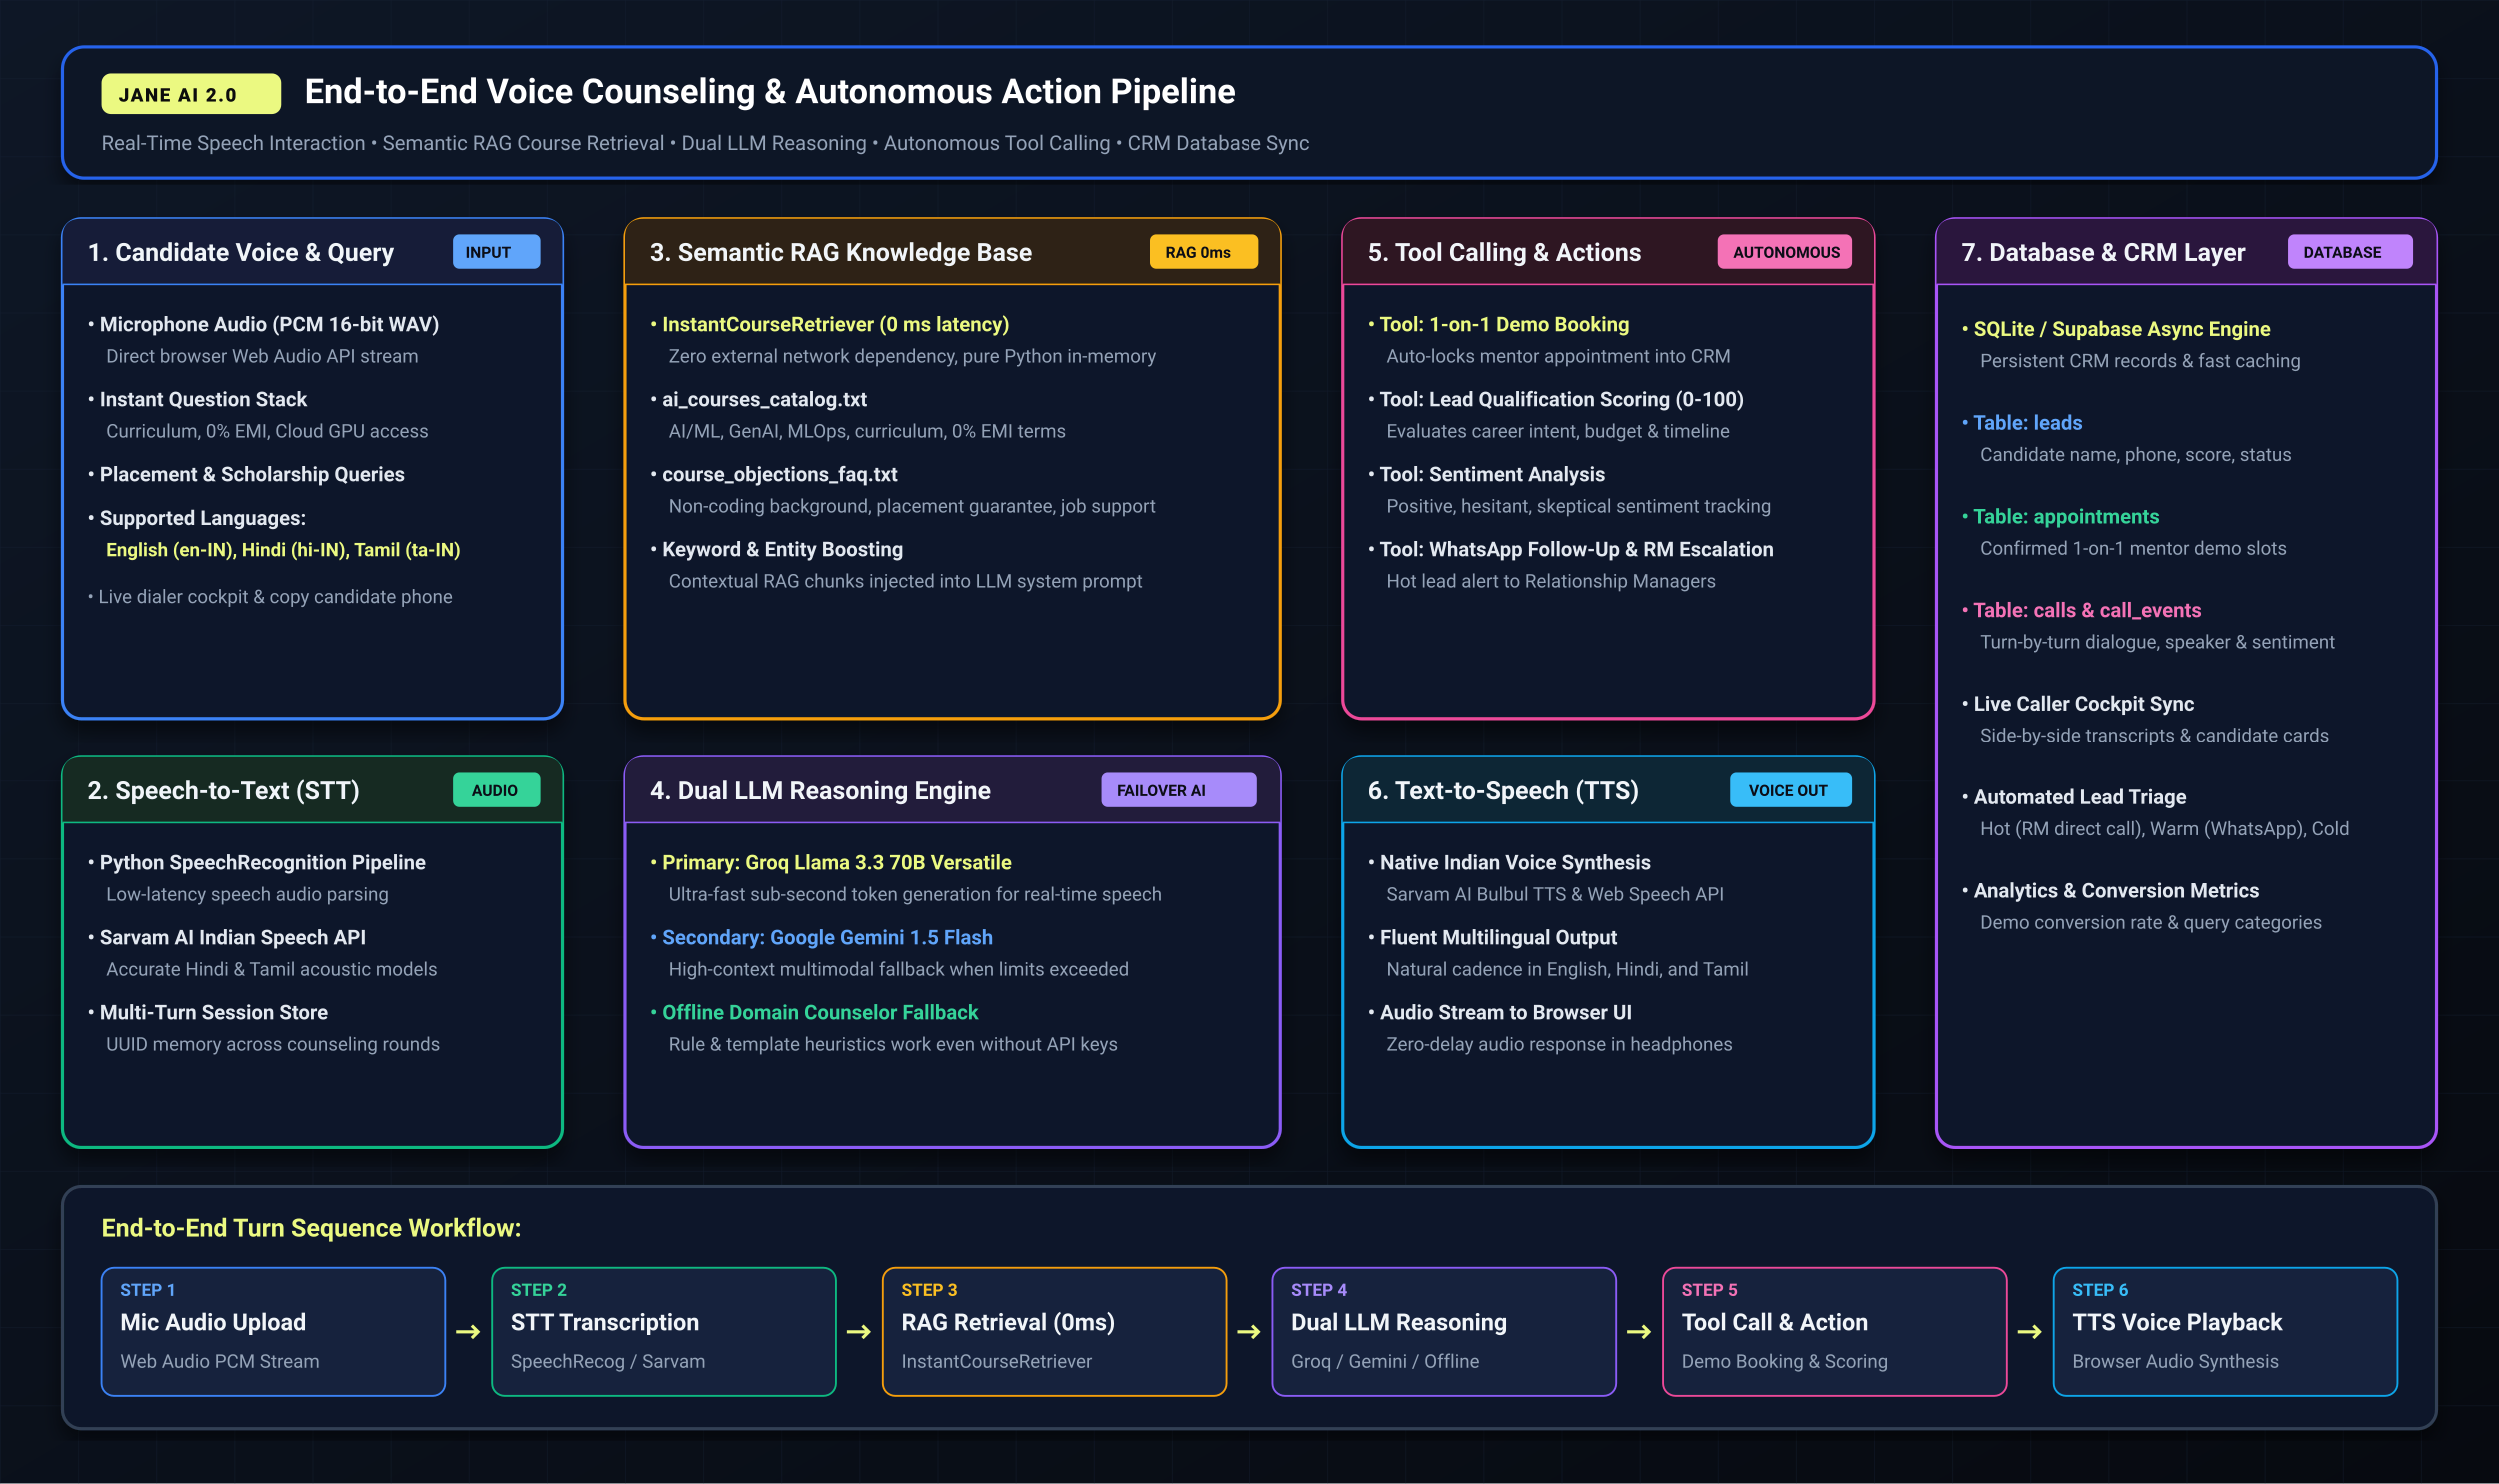
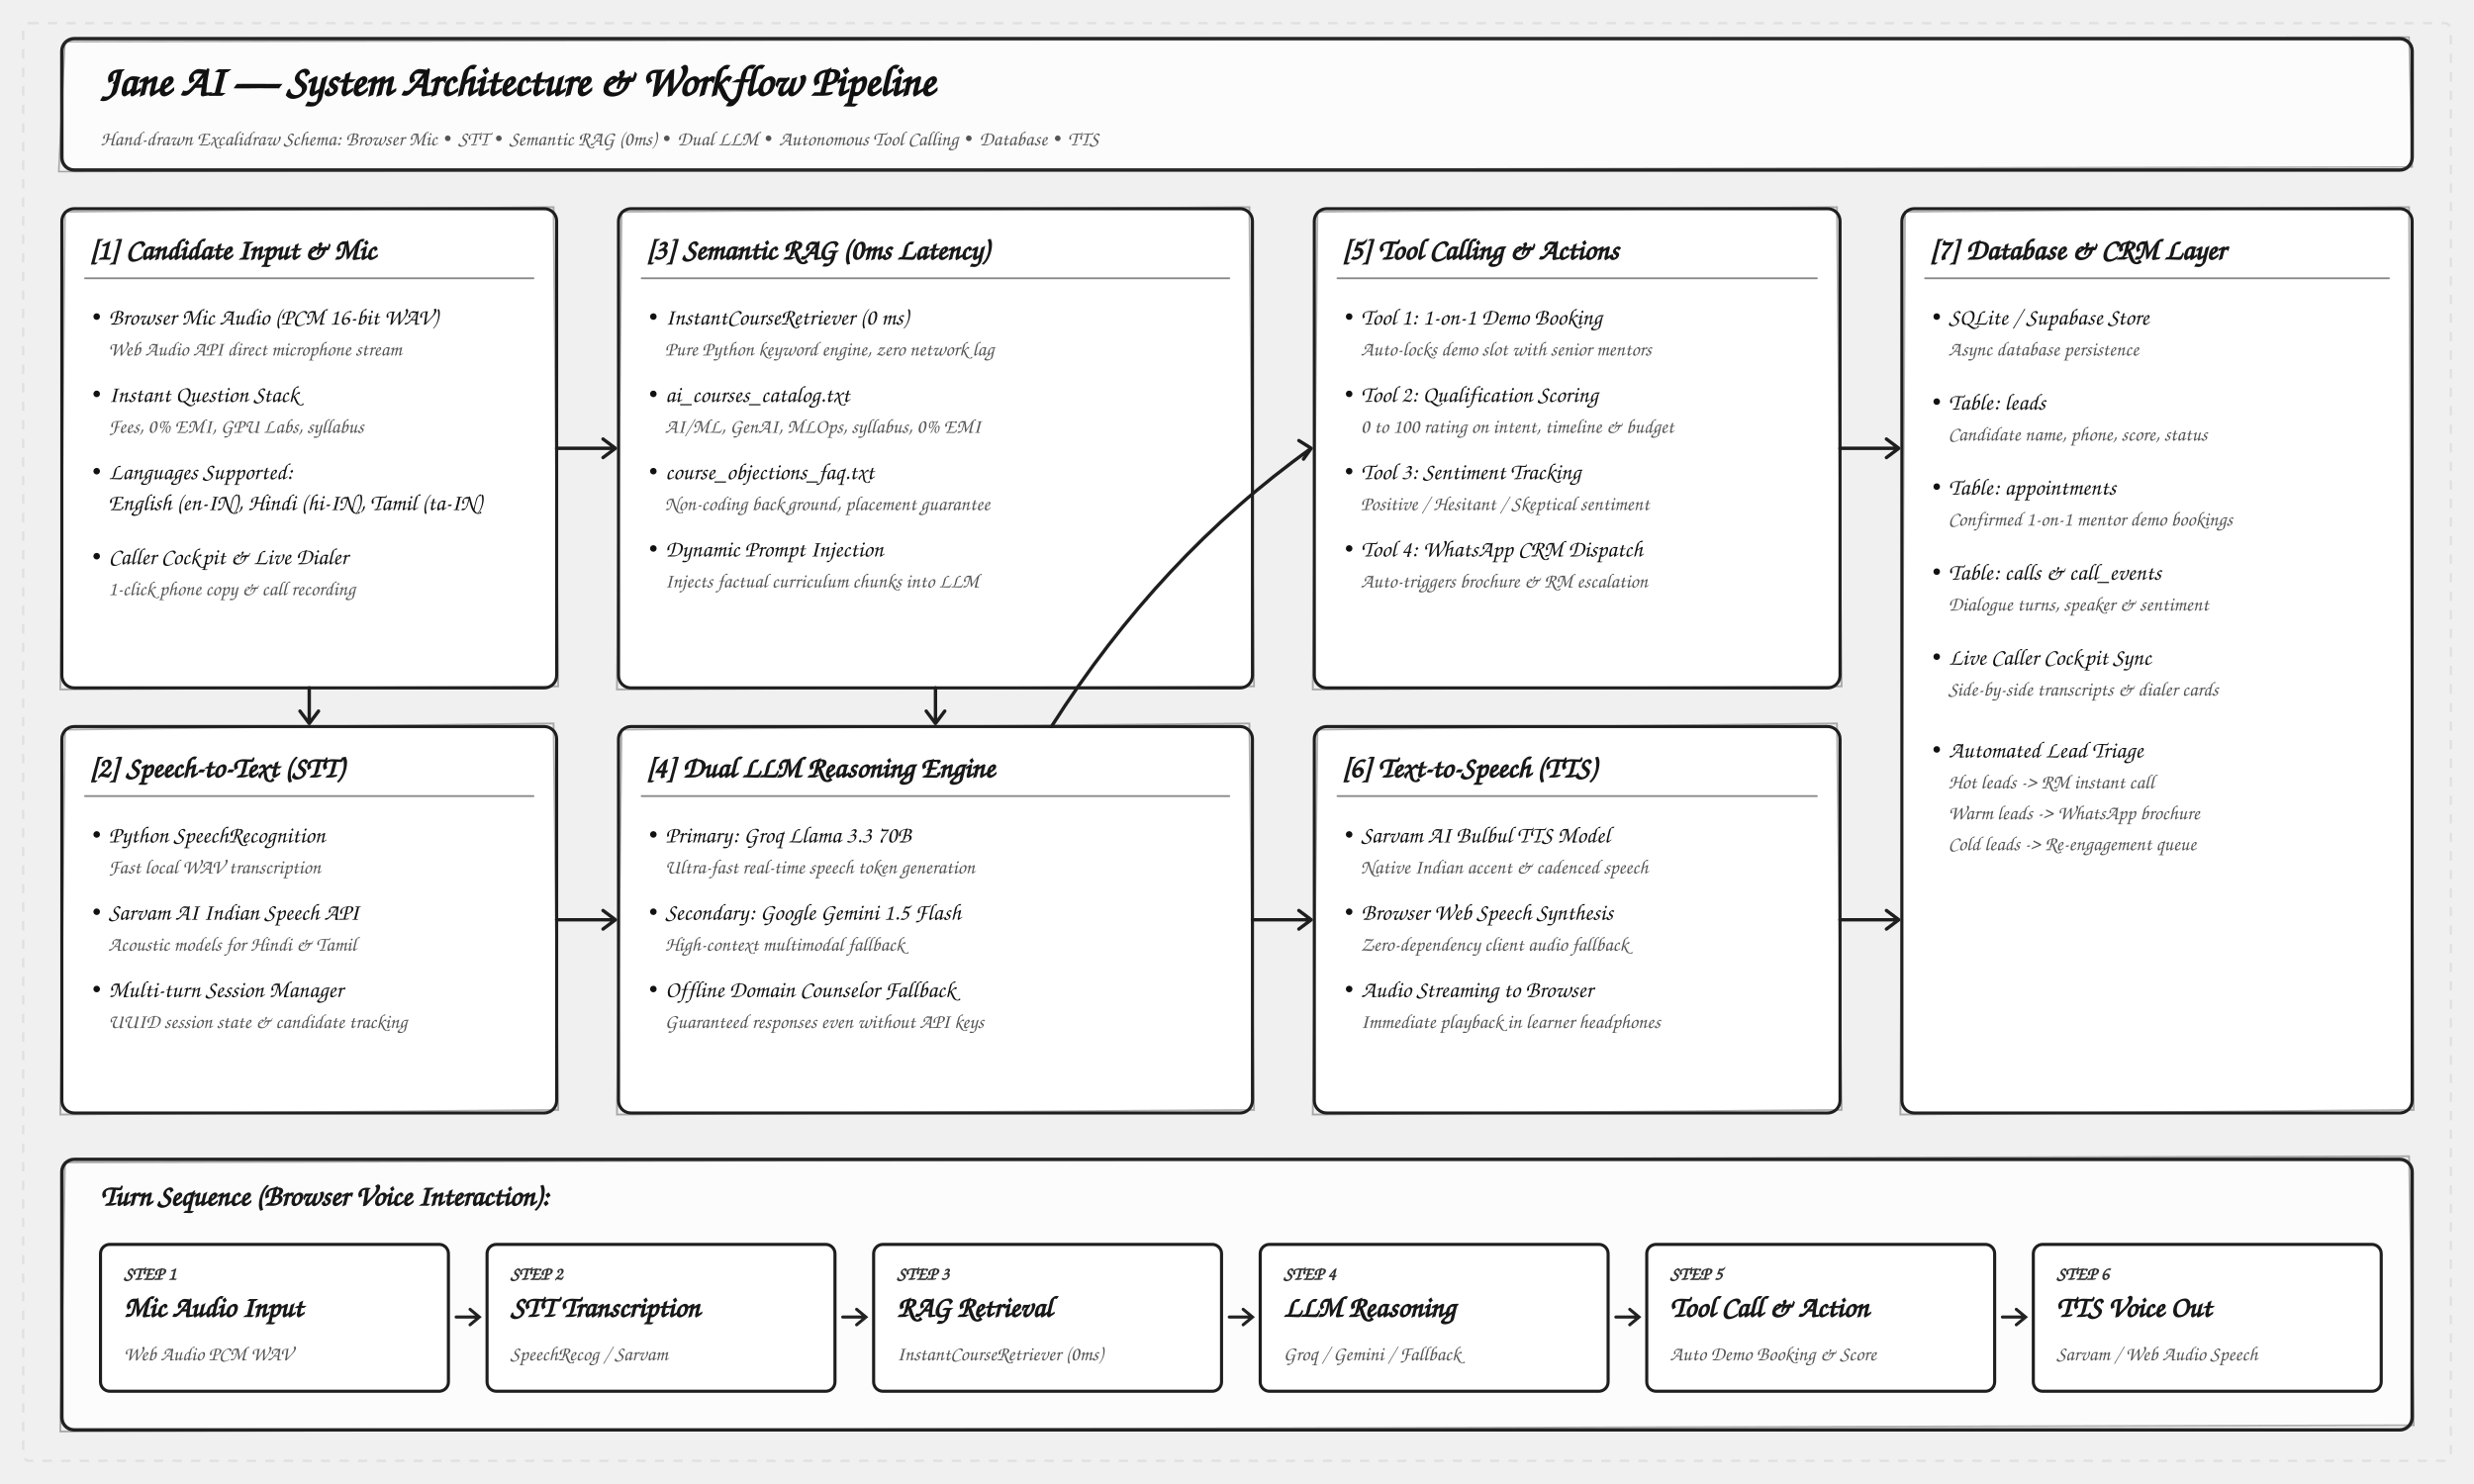
- <svg xmlns="http://www.w3.org/2000/svg" viewBox="0 0 1600 950" width="100%" height="100%" style="background-color: #090d16; font-family: -apple-system, BlinkMacSystemFont, 'Segoe UI', Roboto, Helvetica, Arial, sans-serif;">
-   <defs>
-     <linearGradient id="bgGlow" x1="0%" y1="0%" x2="100%" y2="100%">
-       <stop offset="0%" stop-color="#0e1726" />
-       <stop offset="100%" stop-color="#070a10" />
-     </linearGradient>
-     <linearGradient id="blueGlow" x1="0%" y1="0%" x2="100%" y2="0%">
-       <stop offset="0%" stop-color="#3b82f6" />
-       <stop offset="100%" stop-color="#60a5fa" />
-     </linearGradient>
-     <filter id="shadow" x="-5%" y="-5%" width="110%" height="110%">
-       <feDropShadow dx="0" dy="8" stdDeviation="6" flood-color="#000000" flood-opacity="0.5" />
-     </filter>
-   </defs>
-   <pattern id="grid" width="50" height="50" patternUnits="userSpaceOnUse">
-     <path d="M 50 0 L 0 0 0 50" fill="none" stroke="#172033" stroke-width="0.8" opacity="0.6" />
-   </pattern>
-   <rect width="1600" height="950" fill="url(#bgGlow)" />
-   <rect width="1600" height="950" fill="url(#grid)" />
-   <g filter="url(#shadow)">
-     <rect x="40" y="30" width="1520" height="84" rx="14" fill="#101828" stroke="#2563eb" stroke-width="2" />
-     <rect x="65" y="47" width="115" height="26" rx="6" fill="#EBF981" />
-     <text x="76" y="65" fill="#0a0a0a" font-size="12" font-weight="800" letter-spacing="1">JANE AI 2.0</text>
-     <text x="195" y="66" fill="#ffffff" font-size="22" font-weight="bold">End-to-End Voice Counseling &amp; Autonomous Action Pipeline</text>
-     <text x="65" y="96" fill="#94a3b8" font-size="13">Real-Time Speech Interaction • Semantic RAG Course Retrieval • Dual LLM Reasoning • Autonomous Tool Calling • CRM Database Sync</text>
+ <svg xmlns="http://www.w3.org/2000/svg" viewBox="0 0 1600 960" width="100%" height="100%" style="background-color: #ffffff; font-family: 'Ink Free', 'Segoe Print', 'Caveat', 'Comic Sans MS', cursive, sans-serif;">
+   <style>
+     .sketch-box { fill: #fcfcfc; stroke: #222222; stroke-width: 2.2; stroke-linecap: round; stroke-linejoin: round; }
+     .sketch-card { fill: #ffffff; stroke: #1e1e1e; stroke-width: 2; stroke-linecap: round; stroke-linejoin: round; }
+     .sketch-line { stroke: #2a2a2a; stroke-width: 2; stroke-linecap: round; }
+     .sketch-sub { stroke: #888888; stroke-width: 1.2; stroke-dasharray: 4,4; }
+     .title-text { fill: #111111; font-size: 28px; font-weight: bold; }
+     .header-text { fill: #181818; font-size: 19px; font-weight: bold; }
+     .body-bold { fill: #111111; font-size: 15px; font-weight: 600; }
+     .body-dim { fill: #555555; font-size: 13px; }
+     .badge-text { fill: #333333; font-size: 12px; font-weight: bold; }
+   </style>
+   <rect x="15" y="15" width="1570" height="930" rx="4" fill="none" stroke="#e0e0e0" stroke-width="1.5" stroke-dasharray="6,6" />
+   <g id="header">
+     <rect x="40" y="25" width="1520" height="85" rx="8" class="sketch-box" />
+     <path d="M 42 27 L 1558 24 L 1560 108 L 38 111 Z" fill="none" stroke="#333333" stroke-width="1" opacity="0.4" />
+     <text x="65" y="62" class="title-text">Jane AI — System Architecture &amp; Workflow Pipeline</text>
+     <text x="65" y="94" class="body-dim">Hand-drawn Excalidraw Schema: Browser Mic • STT • Semantic RAG (0ms) • Dual LLM • Autonomous Tool Calling • Database • TTS</text>
  </g>
-   <g filter="url(#shadow)">
-     <rect x="40" y="140" width="320" height="320" rx="12" fill="#0f172a" stroke="#3b82f6" stroke-width="2" />
-     <path d="M 40 152 Q 40 140 52 140 L 348 140 Q 360 140 360 152 L 360 182 L 40 182 Z" fill="#141e37" />
-     <line x1="40" y1="182" x2="360" y2="182" stroke="#3b82f6" stroke-width="1" />
-     <text x="56" y="167" fill="#f1f5f9" font-size="16" font-weight="bold">1. Candidate Voice &amp; Query</text>
-     <rect x="290" y="150" width="56" height="22" rx="4" fill="#60a5fa" />
-     <text x="298" y="165" fill="#090d16" font-size="10" font-weight="bold">INPUT</text>
-     <text x="56" y="212" fill="#e2e8f0" font-size="13" font-weight="600">• Microphone Audio (PCM 16-bit WAV)</text>
-     <text x="68" y="232" fill="#94a3b8" font-size="12">Direct browser Web Audio API stream</text>
-     <text x="56" y="260" fill="#e2e8f0" font-size="13" font-weight="600">• Instant Question Stack</text>
-     <text x="68" y="280" fill="#94a3b8" font-size="12">Curriculum, 0% EMI, Cloud GPU access</text>
-     <text x="56" y="308" fill="#e2e8f0" font-size="13" font-weight="600">• Placement &amp; Scholarship Queries</text>
-     <text x="56" y="336" fill="#e2e8f0" font-size="13" font-weight="600">• Supported Languages:</text>
-     <text x="68" y="356" fill="#EBF981" font-size="12" font-weight="bold">English (en-IN), Hindi (hi-IN), Tamil (ta-IN)</text>
-     <text x="56" y="386" fill="#94a3b8" font-size="12">• Live dialer cockpit &amp; copy candidate phone</text>
+   <g id="box-1">
+     <rect x="40" y="135" width="320" height="310" rx="8" class="sketch-card" />
+     <path d="M 42 137 L 358 134 L 361 444 L 39 446 Z" fill="none" stroke="#222" stroke-width="1.2" opacity="0.35" />
+     <text x="58" y="168" class="header-text">[1] Candidate Input &amp; Mic</text>
+     <line x1="55" y1="180" x2="345" y2="180" stroke="#888888" stroke-width="1.2" stroke-linecap="round" />
+     <text x="58" y="210" class="body-bold">• Browser Mic Audio (PCM 16-bit WAV)</text>
+     <text x="70" y="230" class="body-dim">Web Audio API direct microphone stream</text>
+     <text x="58" y="260" class="body-bold">• Instant Question Stack</text>
+     <text x="70" y="280" class="body-dim">Fees, 0% EMI, GPU Labs, syllabus</text>
+     <text x="58" y="310" class="body-bold">• Languages Supported:</text>
+     <text x="70" y="330" class="body-bold" fill="#000000">English (en-IN), Hindi (hi-IN), Tamil (ta-IN)</text>
+     <text x="58" y="365" class="body-bold">• Caller Cockpit &amp; Live Dialer</text>
+     <text x="70" y="385" class="body-dim">1-click phone copy &amp; call recording</text>
  </g>
-   <g filter="url(#shadow)">
-     <rect x="40" y="485" width="320" height="250" rx="12" fill="#0f172a" stroke="#10b981" stroke-width="2" />
-     <path d="M 40 497 Q 40 485 52 485 L 348 485 Q 360 485 360 497 L 360 527 L 40 527 Z" fill="#132a24" />
-     <line x1="40" y1="527" x2="360" y2="527" stroke="#10b981" stroke-width="1" />
-     <text x="56" y="512" fill="#f1f5f9" font-size="16" font-weight="bold">2. Speech-to-Text (STT)</text>
-     <rect x="290" y="495" width="56" height="22" rx="4" fill="#34d399" />
-     <text x="302" y="510" fill="#090d16" font-size="10" font-weight="bold">AUDIO</text>
-     <text x="56" y="557" fill="#e2e8f0" font-size="13" font-weight="600">• Python SpeechRecognition Pipeline</text>
-     <text x="68" y="577" fill="#94a3b8" font-size="12">Low-latency speech audio parsing</text>
-     <text x="56" y="605" fill="#e2e8f0" font-size="13" font-weight="600">• Sarvam AI Indian Speech API</text>
-     <text x="68" y="625" fill="#94a3b8" font-size="12">Accurate Hindi &amp; Tamil acoustic models</text>
-     <text x="56" y="653" fill="#e2e8f0" font-size="13" font-weight="600">• Multi-Turn Session Store</text>
-     <text x="68" y="673" fill="#94a3b8" font-size="12">UUID memory across counseling rounds</text>
+   <g id="box-2">
+     <rect x="40" y="470" width="320" height="250" rx="8" class="sketch-card" />
+     <path d="M 42 472 L 358 468 L 361 718 L 39 721 Z" fill="none" stroke="#222" stroke-width="1.2" opacity="0.35" />
+     <text x="58" y="503" class="header-text">[2] Speech-to-Text (STT)</text>
+     <line x1="55" y1="515" x2="345" y2="515" stroke="#888888" stroke-width="1.2" stroke-linecap="round" />
+     <text x="58" y="545" class="body-bold">• Python SpeechRecognition</text>
+     <text x="70" y="565" class="body-dim">Fast local WAV transcription</text>
+     <text x="58" y="595" class="body-bold">• Sarvam AI Indian Speech API</text>
+     <text x="70" y="615" class="body-dim">Acoustic models for Hindi &amp; Tamil</text>
+     <text x="58" y="645" class="body-bold">• Multi-turn Session Manager</text>
+     <text x="70" y="665" class="body-dim">UUID session state &amp; candidate tracking</text>
  </g>
-   <g filter="url(#shadow)">
-     <rect x="400" y="140" width="420" height="320" rx="12" fill="#0f172a" stroke="#f59e0b" stroke-width="2" />
-     <path d="M 400 152 Q 400 140 412 140 L 808 140 Q 820 140 820 152 L 820 182 L 400 182 Z" fill="#2d2212" />
-     <line x1="400" y1="182" x2="820" y2="182" stroke="#f59e0b" stroke-width="1" />
-     <text x="416" y="167" fill="#f1f5f9" font-size="16" font-weight="bold">3. Semantic RAG Knowledge Base</text>
-     <rect x="736" y="150" width="70" height="22" rx="4" fill="#fbbf24" />
-     <text x="746" y="165" fill="#090d16" font-size="10" font-weight="bold">RAG 0ms</text>
-     <text x="416" y="212" fill="#EBF981" font-size="13" font-weight="bold">• InstantCourseRetriever (0 ms latency)</text>
-     <text x="428" y="232" fill="#94a3b8" font-size="12">Zero external network dependency, pure Python in-memory</text>
-     <text x="416" y="260" fill="#e2e8f0" font-size="13" font-weight="600">• ai_courses_catalog.txt</text>
-     <text x="428" y="280" fill="#94a3b8" font-size="12">AI/ML, GenAI, MLOps, curriculum, 0% EMI terms</text>
-     <text x="416" y="308" fill="#e2e8f0" font-size="13" font-weight="600">• course_objections_faq.txt</text>
-     <text x="428" y="328" fill="#94a3b8" font-size="12">Non-coding background, placement guarantee, job support</text>
-     <text x="416" y="356" fill="#e2e8f0" font-size="13" font-weight="600">• Keyword &amp; Entity Boosting</text>
-     <text x="428" y="376" fill="#94a3b8" font-size="12">Contextual RAG chunks injected into LLM system prompt</text>
+   <g id="box-3">
+     <rect x="400" y="135" width="410" height="310" rx="8" class="sketch-card" />
+     <path d="M 402 137 L 808 134 L 811 444 L 399 446 Z" fill="none" stroke="#222" stroke-width="1.2" opacity="0.35" />
+     <text x="418" y="168" class="header-text">[3] Semantic RAG (0ms Latency)</text>
+     <line x1="415" y1="180" x2="795" y2="180" stroke="#888888" stroke-width="1.2" stroke-linecap="round" />
+     <text x="418" y="210" class="body-bold">• InstantCourseRetriever (0 ms)</text>
+     <text x="430" y="230" class="body-dim">Pure Python keyword engine, zero network lag</text>
+     <text x="418" y="260" class="body-bold">• ai_courses_catalog.txt</text>
+     <text x="430" y="280" class="body-dim">AI/ML, GenAI, MLOps, syllabus, 0% EMI</text>
+     <text x="418" y="310" class="body-bold">• course_objections_faq.txt</text>
+     <text x="430" y="330" class="body-dim">Non-coding background, placement guarantee</text>
+     <text x="418" y="360" class="body-bold">• Dynamic Prompt Injection</text>
+     <text x="430" y="380" class="body-dim">Injects factual curriculum chunks into LLM</text>
  </g>
-   <g filter="url(#shadow)">
-     <rect x="400" y="485" width="420" height="250" rx="12" fill="#0f172a" stroke="#8b5cf6" stroke-width="2" />
-     <path d="M 400 497 Q 400 485 412 485 L 808 485 Q 820 485 820 497 L 820 527 L 400 527 Z" fill="#241b3a" />
-     <line x1="400" y1="527" x2="820" y2="527" stroke="#8b5cf6" stroke-width="1" />
-     <text x="416" y="512" fill="#f1f5f9" font-size="16" font-weight="bold">4. Dual LLM Reasoning Engine</text>
-     <rect x="705" y="495" width="100" height="22" rx="4" fill="#a78bfa" />
-     <text x="715" y="510" fill="#090d16" font-size="10" font-weight="bold">FAILOVER AI</text>
-     <text x="416" y="557" fill="#EBF981" font-size="13" font-weight="bold">• Primary: Groq Llama 3.3 70B Versatile</text>
-     <text x="428" y="577" fill="#94a3b8" font-size="12">Ultra-fast sub-second token generation for real-time speech</text>
-     <text x="416" y="605" fill="#60a5fa" font-size="13" font-weight="bold">• Secondary: Google Gemini 1.5 Flash</text>
-     <text x="428" y="625" fill="#94a3b8" font-size="12">High-context multimodal fallback when limits exceeded</text>
-     <text x="416" y="653" fill="#34d399" font-size="13" font-weight="bold">• Offline Domain Counselor Fallback</text>
-     <text x="428" y="673" fill="#94a3b8" font-size="12">Rule &amp; template heuristics work even without API keys</text>
+   <g id="box-4">
+     <rect x="400" y="470" width="410" height="250" rx="8" class="sketch-card" />
+     <path d="M 402 472 L 808 468 L 811 718 L 399 721 Z" fill="none" stroke="#222" stroke-width="1.2" opacity="0.35" />
+     <text x="418" y="503" class="header-text">[4] Dual LLM Reasoning Engine</text>
+     <line x1="415" y1="515" x2="795" y2="515" stroke="#888888" stroke-width="1.2" stroke-linecap="round" />
+     <text x="418" y="545" class="body-bold">• Primary: Groq Llama 3.3 70B</text>
+     <text x="430" y="565" class="body-dim">Ultra-fast real-time speech token generation</text>
+     <text x="418" y="595" class="body-bold">• Secondary: Google Gemini 1.5 Flash</text>
+     <text x="430" y="615" class="body-dim">High-context multimodal fallback</text>
+     <text x="418" y="645" class="body-bold">• Offline Domain Counselor Fallback</text>
+     <text x="430" y="665" class="body-dim">Guaranteed responses even without API keys</text>
  </g>
-   <g filter="url(#shadow)">
-     <rect x="860" y="140" width="340" height="320" rx="12" fill="#0f172a" stroke="#ec4899" stroke-width="2" />
-     <path d="M 860 152 Q 860 140 872 140 L 1188 140 Q 1200 140 1200 152 L 1200 182 L 860 182 Z" fill="#2d1323" />
-     <line x1="860" y1="182" x2="1200" y2="182" stroke="#ec4899" stroke-width="1" />
-     <text x="876" y="167" fill="#f1f5f9" font-size="16" font-weight="bold">5. Tool Calling &amp; Actions</text>
-     <rect x="1100" y="150" width="86" height="22" rx="4" fill="#f472b6" />
-     <text x="1110" y="165" fill="#090d16" font-size="10" font-weight="bold">AUTONOMOUS</text>
-     <text x="876" y="212" fill="#EBF981" font-size="13" font-weight="bold">• Tool: 1-on-1 Demo Booking</text>
-     <text x="888" y="232" fill="#94a3b8" font-size="12">Auto-locks mentor appointment into CRM</text>
-     <text x="876" y="260" fill="#e2e8f0" font-size="13" font-weight="600">• Tool: Lead Qualification Scoring (0-100)</text>
-     <text x="888" y="280" fill="#94a3b8" font-size="12">Evaluates career intent, budget &amp; timeline</text>
-     <text x="876" y="308" fill="#e2e8f0" font-size="13" font-weight="600">• Tool: Sentiment Analysis</text>
-     <text x="888" y="328" fill="#94a3b8" font-size="12">Positive, hesitant, skeptical sentiment tracking</text>
-     <text x="876" y="356" fill="#e2e8f0" font-size="13" font-weight="600">• Tool: WhatsApp Follow-Up &amp; RM Escalation</text>
-     <text x="888" y="376" fill="#94a3b8" font-size="12">Hot lead alert to Relationship Managers</text>
+   <g id="box-5">
+     <rect x="850" y="135" width="340" height="310" rx="8" class="sketch-card" />
+     <path d="M 852 137 L 1188 134 L 1191 444 L 849 446 Z" fill="none" stroke="#222" stroke-width="1.2" opacity="0.35" />
+     <text x="868" y="168" class="header-text">[5] Tool Calling &amp; Actions</text>
+     <line x1="865" y1="180" x2="1175" y2="180" stroke="#888888" stroke-width="1.2" stroke-linecap="round" />
+     <text x="868" y="210" class="body-bold">• Tool 1: 1-on-1 Demo Booking</text>
+     <text x="880" y="230" class="body-dim">Auto-locks demo slot with senior mentors</text>
+     <text x="868" y="260" class="body-bold">• Tool 2: Qualification Scoring</text>
+     <text x="880" y="280" class="body-dim">0 to 100 rating on intent, timeline &amp; budget</text>
+     <text x="868" y="310" class="body-bold">• Tool 3: Sentiment Tracking</text>
+     <text x="880" y="330" class="body-dim">Positive / Hesitant / Skeptical sentiment</text>
+     <text x="868" y="360" class="body-bold">• Tool 4: WhatsApp CRM Dispatch</text>
+     <text x="880" y="380" class="body-dim">Auto-triggers brochure &amp; RM escalation</text>
  </g>
-   <g filter="url(#shadow)">
-     <rect x="860" y="485" width="340" height="250" rx="12" fill="#0f172a" stroke="#0ea5e9" stroke-width="2" />
-     <path d="M 860 497 Q 860 485 872 485 L 1188 485 Q 1200 485 1200 497 L 1200 527 L 860 527 Z" fill="#0c2536" />
-     <line x1="860" y1="527" x2="1200" y2="527" stroke="#0ea5e9" stroke-width="1" />
-     <text x="876" y="512" fill="#f1f5f9" font-size="16" font-weight="bold">6. Text-to-Speech (TTS)</text>
-     <rect x="1108" y="495" width="78" height="22" rx="4" fill="#38bdf8" />
-     <text x="1120" y="510" fill="#090d16" font-size="10" font-weight="bold">VOICE OUT</text>
-     <text x="876" y="557" fill="#e2e8f0" font-size="13" font-weight="600">• Native Indian Voice Synthesis</text>
-     <text x="888" y="577" fill="#94a3b8" font-size="12">Sarvam AI Bulbul TTS &amp; Web Speech API</text>
-     <text x="876" y="605" fill="#e2e8f0" font-size="13" font-weight="600">• Fluent Multilingual Output</text>
-     <text x="888" y="625" fill="#94a3b8" font-size="12">Natural cadence in English, Hindi, and Tamil</text>
-     <text x="876" y="653" fill="#e2e8f0" font-size="13" font-weight="600">• Audio Stream to Browser UI</text>
-     <text x="888" y="673" fill="#94a3b8" font-size="12">Zero-delay audio response in headphones</text>
+   <g id="box-6">
+     <rect x="850" y="470" width="340" height="250" rx="8" class="sketch-card" />
+     <path d="M 852 472 L 1188 468 L 1191 718 L 849 721 Z" fill="none" stroke="#222" stroke-width="1.2" opacity="0.35" />
+     <text x="868" y="503" class="header-text">[6] Text-to-Speech (TTS)</text>
+     <line x1="865" y1="515" x2="1175" y2="515" stroke="#888888" stroke-width="1.2" stroke-linecap="round" />
+     <text x="868" y="545" class="body-bold">• Sarvam AI Bulbul TTS Model</text>
+     <text x="880" y="565" class="body-dim">Native Indian accent &amp; cadenced speech</text>
+     <text x="868" y="595" class="body-bold">• Browser Web Speech Synthesis</text>
+     <text x="880" y="615" class="body-dim">Zero-dependency client audio fallback</text>
+     <text x="868" y="645" class="body-bold">• Audio Streaming to Browser</text>
+     <text x="880" y="665" class="body-dim">Immediate playback in learner headphones</text>
  </g>
-   <g filter="url(#shadow)">
-     <rect x="1240" y="140" width="320" height="595" rx="12" fill="#0f172a" stroke="#a855f7" stroke-width="2" />
-     <path d="M 1240 152 Q 1240 140 1252 140 L 1548 140 Q 1560 140 1560 152 L 1560 182 L 1240 182 Z" fill="#2b143d" />
-     <line x1="1240" y1="182" x2="1560" y2="182" stroke="#a855f7" stroke-width="1" />
-     <text x="1256" y="167" fill="#f1f5f9" font-size="16" font-weight="bold">7. Database &amp; CRM Layer</text>
-     <rect x="1465" y="150" width="80" height="22" rx="4" fill="#c084fc" />
-     <text x="1475" y="165" fill="#090d16" font-size="10" font-weight="bold">DATABASE</text>
-     <text x="1256" y="215" fill="#EBF981" font-size="13" font-weight="bold">• SQLite / Supabase Async Engine</text>
-     <text x="1268" y="235" fill="#94a3b8" font-size="12">Persistent CRM records &amp; fast caching</text>
-     <text x="1256" y="275" fill="#60a5fa" font-size="13" font-weight="bold">• Table: leads</text>
-     <text x="1268" y="295" fill="#94a3b8" font-size="12">Candidate name, phone, score, status</text>
-     <text x="1256" y="335" fill="#34d399" font-size="13" font-weight="bold">• Table: appointments</text>
-     <text x="1268" y="355" fill="#94a3b8" font-size="12">Confirmed 1-on-1 mentor demo slots</text>
-     <text x="1256" y="395" fill="#f472b6" font-size="13" font-weight="bold">• Table: calls &amp; call_events</text>
-     <text x="1268" y="415" fill="#94a3b8" font-size="12">Turn-by-turn dialogue, speaker &amp; sentiment</text>
-     <text x="1256" y="455" fill="#e2e8f0" font-size="13" font-weight="600">• Live Caller Cockpit Sync</text>
-     <text x="1268" y="475" fill="#94a3b8" font-size="12">Side-by-side transcripts &amp; candidate cards</text>
-     <text x="1256" y="515" fill="#e2e8f0" font-size="13" font-weight="600">• Automated Lead Triage</text>
-     <text x="1268" y="535" fill="#94a3b8" font-size="12">Hot (RM direct call), Warm (WhatsApp), Cold</text>
-     <text x="1256" y="575" fill="#e2e8f0" font-size="13" font-weight="600">• Analytics &amp; Conversion Metrics</text>
-     <text x="1268" y="595" fill="#94a3b8" font-size="12">Demo conversion rate &amp; query categories</text>
+   <g id="box-7">
+     <rect x="1230" y="135" width="330" height="585" rx="8" class="sketch-card" />
+     <path d="M 1232 137 L 1558 134 L 1561 718 L 1229 721 Z" fill="none" stroke="#222" stroke-width="1.2" opacity="0.35" />
+     <text x="1248" y="168" class="header-text">[7] Database &amp; CRM Layer</text>
+     <line x1="1245" y1="180" x2="1545" y2="180" stroke="#888888" stroke-width="1.2" stroke-linecap="round" />
+     <text x="1248" y="210" class="body-bold">• SQLite / Supabase Store</text>
+     <text x="1260" y="230" class="body-dim">Async database persistence</text>
+     <text x="1248" y="265" class="body-bold">• Table: leads</text>
+     <text x="1260" y="285" class="body-dim">Candidate name, phone, score, status</text>
+     <text x="1248" y="320" class="body-bold">• Table: appointments</text>
+     <text x="1260" y="340" class="body-dim">Confirmed 1-on-1 mentor demo bookings</text>
+     <text x="1248" y="375" class="body-bold">• Table: calls &amp; call_events</text>
+     <text x="1260" y="395" class="body-dim">Dialogue turns, speaker &amp; sentiment</text>
+     <text x="1248" y="430" class="body-bold">• Live Caller Cockpit Sync</text>
+     <text x="1260" y="450" class="body-dim">Side-by-side transcripts &amp; dialer cards</text>
+     <text x="1248" y="490" class="body-bold">• Automated Lead Triage</text>
+     <text x="1260" y="510" class="body-dim">Hot leads -&gt; RM instant call</text>
+     <text x="1260" y="530" class="body-dim">Warm leads -&gt; WhatsApp brochure</text>
+     <text x="1260" y="550" class="body-dim">Cold leads -&gt; Re-engagement queue</text>
  </g>
-   <g filter="url(#shadow)">
-     <rect x="40" y="760" width="1520" height="155" rx="12" fill="#0f172a" stroke="#334155" stroke-width="2" />
-     <text x="65" y="792" fill="#EBF981" font-size="16" font-weight="bold">End-to-End Turn Sequence Workflow:</text>
-     <rect x="65" y="812" width="220" height="82" rx="8" fill="#18243e" stroke="#3b82f6" stroke-width="1.2" />
-     <text x="77" y="830" fill="#60a5fa" font-size="11" font-weight="bold">STEP 1</text>
-     <text x="77" y="852" fill="#f1f5f9" font-size="15" font-weight="bold">Mic Audio Upload</text>
-     <text x="77" y="876" fill="#94a3b8" font-size="12">Web Audio PCM Stream</text>
-     <path d="M 292 853 L 306 853 M 302 849 L 306 853 L 302 857" stroke="#EBF981" stroke-width="2" fill="none" />
-     <rect x="315" y="812" width="220" height="82" rx="8" fill="#18243e" stroke="#10b981" stroke-width="1.2" />
-     <text x="327" y="830" fill="#34d399" font-size="11" font-weight="bold">STEP 2</text>
-     <text x="327" y="852" fill="#f1f5f9" font-size="15" font-weight="bold">STT Transcription</text>
-     <text x="327" y="876" fill="#94a3b8" font-size="12">SpeechRecog / Sarvam</text>
-     <path d="M 542 853 L 556 853 M 552 849 L 556 853 L 552 857" stroke="#EBF981" stroke-width="2" fill="none" />
-     <rect x="565" y="812" width="220" height="82" rx="8" fill="#18243e" stroke="#f59e0b" stroke-width="1.2" />
-     <text x="577" y="830" fill="#fbbf24" font-size="11" font-weight="bold">STEP 3</text>
-     <text x="577" y="852" fill="#f1f5f9" font-size="15" font-weight="bold">RAG Retrieval (0ms)</text>
-     <text x="577" y="876" fill="#94a3b8" font-size="12">InstantCourseRetriever</text>
-     <path d="M 792 853 L 806 853 M 802 849 L 806 853 L 802 857" stroke="#EBF981" stroke-width="2" fill="none" />
-     <rect x="815" y="812" width="220" height="82" rx="8" fill="#18243e" stroke="#8b5cf6" stroke-width="1.2" />
-     <text x="827" y="830" fill="#a78bfa" font-size="11" font-weight="bold">STEP 4</text>
-     <text x="827" y="852" fill="#f1f5f9" font-size="15" font-weight="bold">Dual LLM Reasoning</text>
-     <text x="827" y="876" fill="#94a3b8" font-size="12">Groq / Gemini / Offline</text>
-     <path d="M 1042 853 L 1056 853 M 1052 849 L 1056 853 L 1052 857" stroke="#EBF981" stroke-width="2" fill="none" />
-     <rect x="1065" y="812" width="220" height="82" rx="8" fill="#18243e" stroke="#ec4899" stroke-width="1.2" />
-     <text x="1077" y="830" fill="#f472b6" font-size="11" font-weight="bold">STEP 5</text>
-     <text x="1077" y="852" fill="#f1f5f9" font-size="15" font-weight="bold">Tool Call &amp; Action</text>
-     <text x="1077" y="876" fill="#94a3b8" font-size="12">Demo Booking &amp; Scoring</text>
-     <path d="M 1292 853 L 1306 853 M 1302 849 L 1306 853 L 1302 857" stroke="#EBF981" stroke-width="2" fill="none" />
-     <rect x="1315" y="812" width="220" height="82" rx="8" fill="#18243e" stroke="#0ea5e9" stroke-width="1.2" />
-     <text x="1327" y="830" fill="#38bdf8" font-size="11" font-weight="bold">STEP 6</text>
-     <text x="1327" y="852" fill="#f1f5f9" font-size="15" font-weight="bold">TTS Voice Playback</text>
-     <text x="1327" y="876" fill="#94a3b8" font-size="12">Browser Audio Synthesis</text>
+   <g id="arrows" stroke="#1e1e1e" stroke-width="2.2" stroke-linecap="round" stroke-linejoin="round" fill="none">
+     <path d="M 360 290 Q 380 290 398 290 M 390 284 L 398 290 L 390 296" />
+     <path d="M 200 445 Q 200 457 200 468 M 194 460 L 200 468 L 206 460" />
+     <path d="M 360 595 Q 380 595 398 595 M 390 589 L 398 595 L 390 601" />
+     <path d="M 605 445 Q 605 457 605 468 M 599 460 L 605 468 L 611 460" />
+     <path d="M 810 595 Q 830 595 848 595 M 840 589 L 848 595 L 840 601" />
+     <path d="M 680 470 Q 750 360 848 290 M 840 285 L 848 290 L 843 297" />
+     <path d="M 1190 290 Q 1210 290 1228 290 M 1220 284 L 1228 290 L 1220 296" />
+     <path d="M 1190 595 Q 1210 595 1228 595 M 1220 589 L 1228 595 L 1220 601" />
+   </g>
+   <g id="bottom-chain">
+     <rect x="40" y="750" width="1520" height="175" rx="8" class="sketch-box" />
+     <path d="M 42 752 L 1558 748 L 1561 922 L 39 926 Z" fill="none" stroke="#222" stroke-width="1.2" opacity="0.35" />
+     <text x="65" y="780" class="header-text">Turn Sequence (Browser Voice Interaction):</text>
+     <rect x="65" y="805" width="225" height="95" rx="6" class="sketch-card" />
+     <text x="80" y="828" class="badge-text" fill="#666">STEP 1</text>
+     <text x="80" y="852" class="header-text" font-size="16">Mic Audio Input</text>
+     <text x="80" y="880" class="body-dim">Web Audio PCM WAV</text>
+     <path d="M 295 852 L 310 852 M 304 847 L 310 852 L 304 857" stroke="#222" stroke-width="2" fill="none" stroke-linecap="round" />
+     <rect x="315" y="805" width="225" height="95" rx="6" class="sketch-card" />
+     <text x="330" y="828" class="badge-text" fill="#666">STEP 2</text>
+     <text x="330" y="852" class="header-text" font-size="16">STT Transcription</text>
+     <text x="330" y="880" class="body-dim">SpeechRecog / Sarvam</text>
+     <path d="M 545 852 L 560 852 M 554 847 L 560 852 L 554 857" stroke="#222" stroke-width="2" fill="none" stroke-linecap="round" />
+     <rect x="565" y="805" width="225" height="95" rx="6" class="sketch-card" />
+     <text x="580" y="828" class="badge-text" fill="#666">STEP 3</text>
+     <text x="580" y="852" class="header-text" font-size="16">RAG Retrieval</text>
+     <text x="580" y="880" class="body-dim">InstantCourseRetriever (0ms)</text>
+     <path d="M 795 852 L 810 852 M 804 847 L 810 852 L 804 857" stroke="#222" stroke-width="2" fill="none" stroke-linecap="round" />
+     <rect x="815" y="805" width="225" height="95" rx="6" class="sketch-card" />
+     <text x="830" y="828" class="badge-text" fill="#666">STEP 4</text>
+     <text x="830" y="852" class="header-text" font-size="16">LLM Reasoning</text>
+     <text x="830" y="880" class="body-dim">Groq / Gemini / Fallback</text>
+     <path d="M 1045 852 L 1060 852 M 1054 847 L 1060 852 L 1054 857" stroke="#222" stroke-width="2" fill="none" stroke-linecap="round" />
+     <rect x="1065" y="805" width="225" height="95" rx="6" class="sketch-card" />
+     <text x="1080" y="828" class="badge-text" fill="#666">STEP 5</text>
+     <text x="1080" y="852" class="header-text" font-size="16">Tool Call &amp; Action</text>
+     <text x="1080" y="880" class="body-dim">Auto Demo Booking &amp; Score</text>
+     <path d="M 1295 852 L 1310 852 M 1304 847 L 1310 852 L 1304 857" stroke="#222" stroke-width="2" fill="none" stroke-linecap="round" />
+     <rect x="1315" y="805" width="225" height="95" rx="6" class="sketch-card" />
+     <text x="1330" y="828" class="badge-text" fill="#666">STEP 6</text>
+     <text x="1330" y="852" class="header-text" font-size="16">TTS Voice Out</text>
+     <text x="1330" y="880" class="body-dim">Sarvam / Web Audio Speech</text>
  </g>
</svg>
